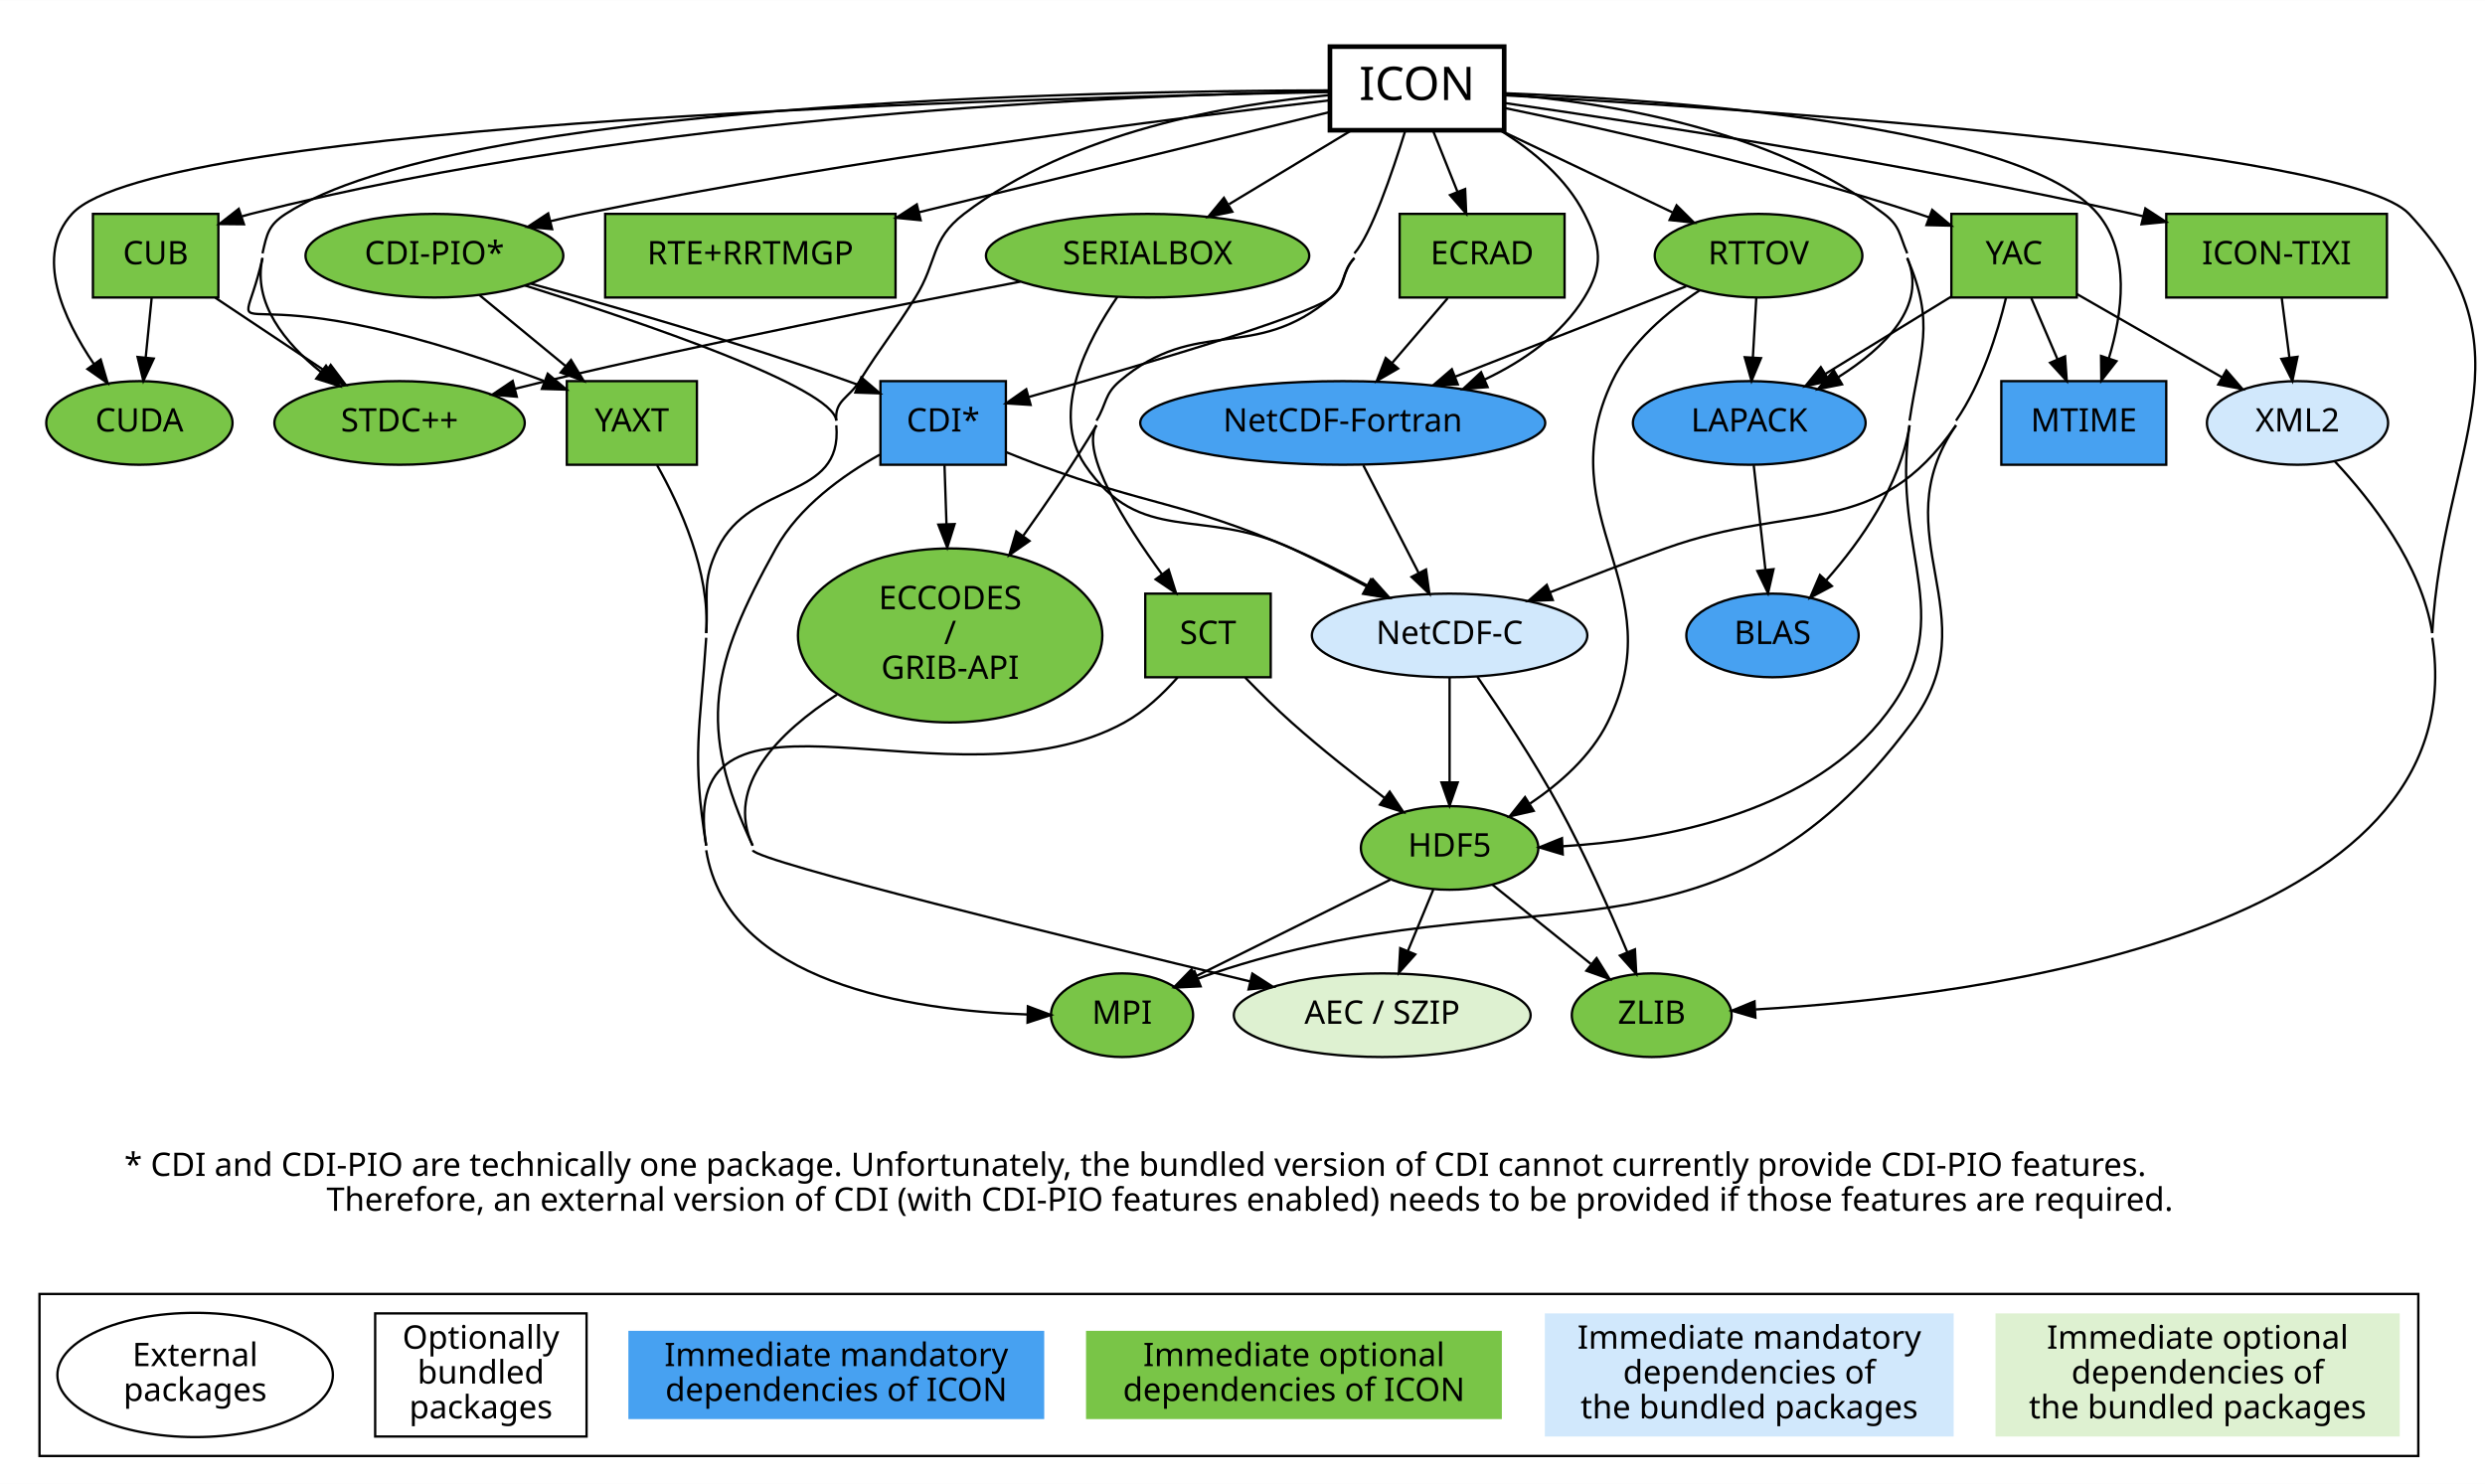
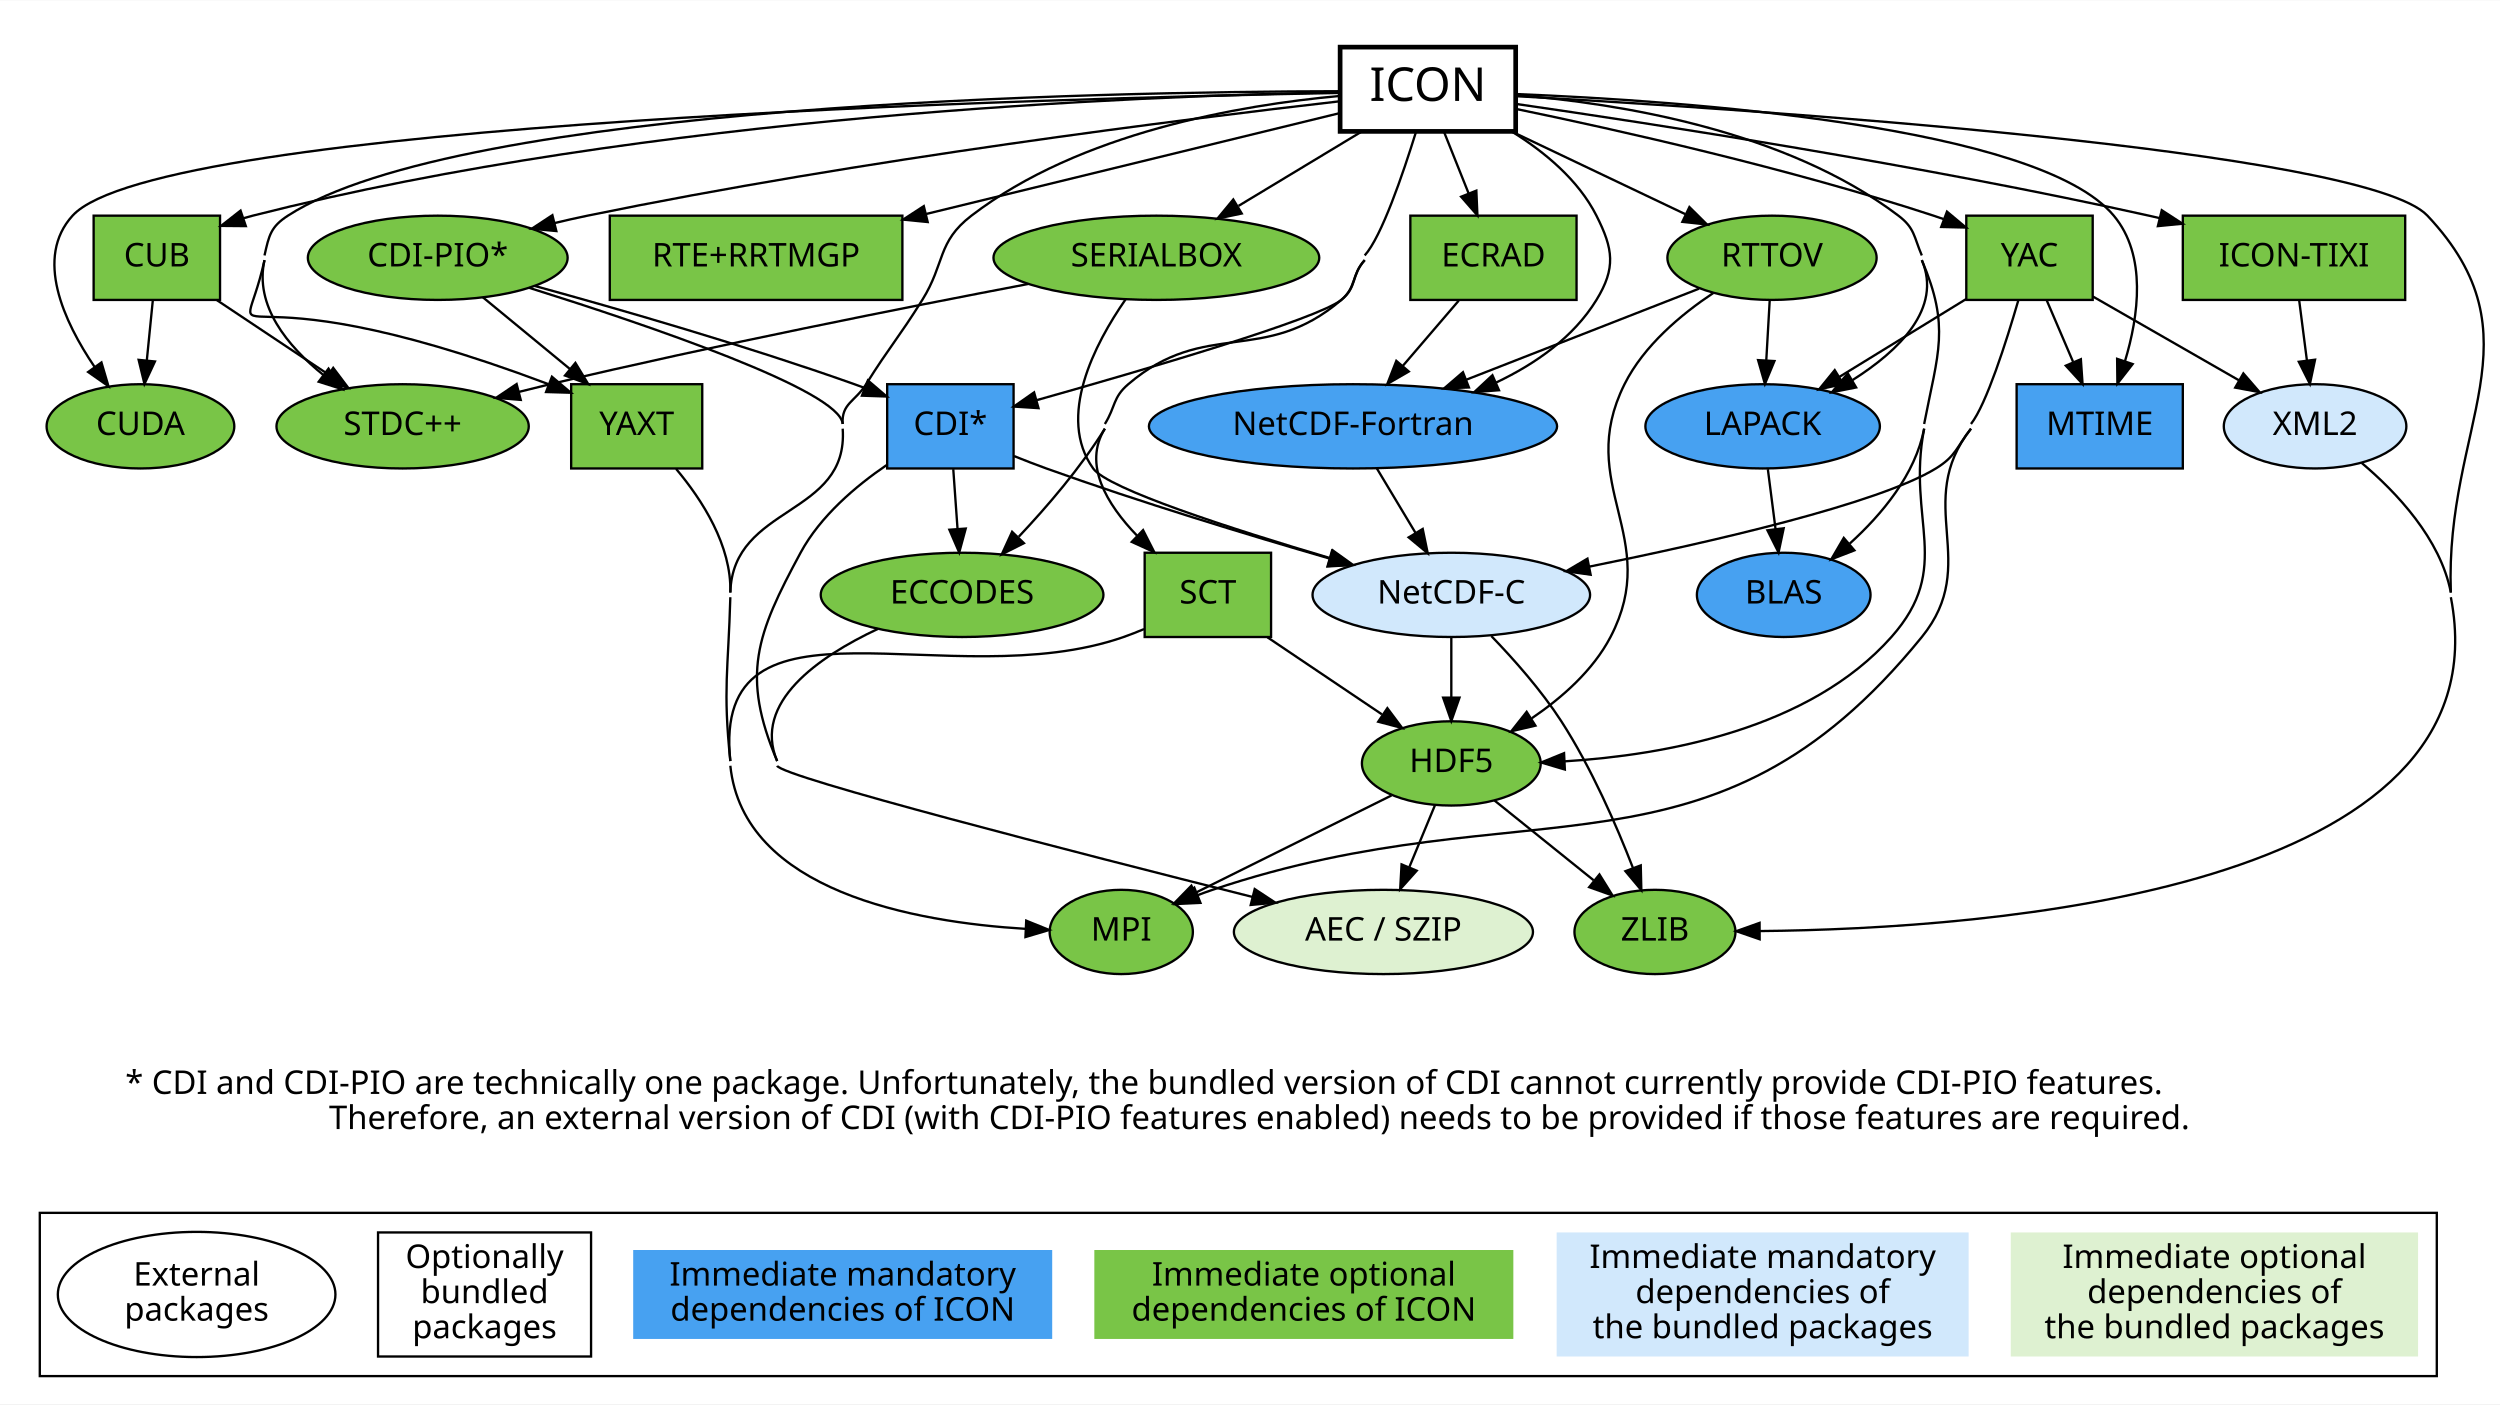
- <svg xmlns="http://www.w3.org/2000/svg" width="1070pt" height="639pt" viewBox="0.00 0.00 1069.71 638.69">
-   <g id="graph0" class="graph" transform="scale(1 1) rotate(0) translate(4 634.693)">
-     <polygon fill="white" stroke="none" points="-4,4 -4,-634.693 1065.71,-634.693 1065.71,4 -4,4" />
+ <svg xmlns="http://www.w3.org/2000/svg" width="1068pt" height="600pt" viewBox="0.00 0.00 1068.00 599.74">
+   <g id="graph0" class="graph" transform="scale(1 1) rotate(0) translate(4 595.74)">
+     <polygon fill="white" stroke="none" points="-4,4 -4,-595.74 1064,-595.74 1064,4 -4,4" />
    <g id="clust1" class="cluster" />
    <g id="clust20" class="cluster">
      <polygon fill="none" stroke="black" points="13,-8 13,-77.74 1037,-77.74 1037,-8 13,-8" />
    </g>
    <g id="node1" class="node">
-       <polygon fill="white" stroke="black" stroke-width="2" points="643.5,-614.693 568.5,-614.693 568.5,-578.693 643.5,-578.693 643.5,-614.693" />
-       <text text-anchor="middle" x="606" y="-591.693" font-family="italic" font-size="20.00">ICON</text>
+       <polygon fill="white" stroke="black" stroke-width="2" points="643.5,-575.74 568.5,-575.74 568.5,-539.74 643.5,-539.74 643.5,-575.74" />
+       <text text-anchor="middle" x="606" y="-552.74" font-family="italic" font-size="20.00">ICON</text>
    </g>
    <g id="node2" class="node">
-       <ellipse fill="#79c547" stroke="black" cx="168" cy="-452.693" rx="53.891" ry="18" />
-       <text text-anchor="middle" x="168" y="-448.993" font-family="italic" font-size="14.00">STDC++</text>
+       <ellipse fill="#79c547" stroke="black" cx="168" cy="-413.74" rx="53.891" ry="18" />
+       <text text-anchor="middle" x="168" y="-410.04" font-family="italic" font-size="14.00">STDC++</text>
    </g>
    <g id="edge1" class="edge">
-       <path fill="none" stroke="black" d="M568.164,-595.864C467.032,-595.661 193.108,-590.586 119,-542.693 111.638,-537.936 110.912,-534.248 109,-525.693" />
-       <path fill="none" stroke="black" d="M109,-523.693C104.659,-504.277 118.671,-487.112 134.125,-474.639" />
-       <polygon fill="black" stroke="black" points="136.341,-477.352 142.248,-468.557 132.145,-471.749 136.341,-477.352" />
+       <path fill="none" stroke="black" d="M568.164,-556.911C467.032,-556.707 193.108,-551.633 119,-503.74 111.638,-498.982 110.912,-495.295 109,-486.74" />
+       <path fill="none" stroke="black" d="M109,-484.74C104.659,-465.324 118.671,-448.159 134.125,-435.686" />
+       <polygon fill="black" stroke="black" points="136.341,-438.399 142.248,-429.604 132.145,-432.795 136.341,-438.399" />
    </g>
    <g id="node3" class="node">
-       <ellipse fill="#79c547" stroke="black" cx="56" cy="-452.693" rx="40.094" ry="18" />
-       <text text-anchor="middle" x="56" y="-448.993" font-family="italic" font-size="14.00">CUDA</text>
+       <ellipse fill="#79c547" stroke="black" cx="56" cy="-413.74" rx="40.094" ry="18" />
+       <text text-anchor="middle" x="56" y="-410.04" font-family="italic" font-size="14.00">CUDA</text>
    </g>
    <g id="edge2" class="edge">
-       <path fill="none" stroke="black" d="M568.163,-595.119C445.324,-592.866 63.489,-582.675 27,-542.693 10.682,-524.813 23.172,-497.609 36.47,-477.984" />
-       <polygon fill="black" stroke="black" points="39.341,-479.987 42.336,-469.825 33.657,-475.901 39.341,-479.987" />
+       <path fill="none" stroke="black" d="M568.163,-556.165C445.324,-553.912 63.489,-543.722 27,-503.74 10.682,-485.86 23.172,-458.655 36.47,-439.031" />
+       <polygon fill="black" stroke="black" points="39.341,-441.034 42.336,-430.871 33.657,-436.948 39.341,-441.034" />
    </g>
    <g id="node4" class="node">
-       <polygon fill="#79c547" stroke="black" points="90,-542.693 36,-542.693 36,-506.693 90,-506.693 90,-542.693" />
-       <text text-anchor="middle" x="63" y="-520.993" font-family="italic" font-size="14.00">CUB</text>
+       <polygon fill="#79c547" stroke="black" points="90,-503.74 36,-503.74 36,-467.74 90,-467.74 90,-503.74" />
+       <text text-anchor="middle" x="63" y="-482.04" font-family="italic" font-size="14.00">CUB</text>
    </g>
    <g id="edge3" class="edge">
-       <path fill="none" stroke="black" d="M568.196,-595.387C483.658,-593.908 273.439,-585.8 104,-542.693 102.74,-542.373 101.468,-542.021 100.19,-541.642" />
-       <polygon fill="black" stroke="black" points="101.014,-538.226 90.42,-538.325 98.763,-544.854 101.014,-538.226" />
+       <path fill="none" stroke="black" d="M568.196,-556.434C483.658,-554.955 273.439,-546.847 104,-503.74 102.74,-503.42 101.468,-503.067 100.19,-502.689" />
+       <polygon fill="black" stroke="black" points="101.014,-499.273 90.42,-499.372 98.763,-505.901 101.014,-499.273" />
    </g>
    <g id="node5" class="node">
-       <ellipse fill="#79c547" stroke="black" cx="479" cy="-197.74" rx="30.595" ry="18" />
-       <text text-anchor="middle" x="479" y="-194.04" font-family="italic" font-size="14.00">MPI</text>
+       <ellipse fill="#79c547" stroke="black" cx="475" cy="-197.74" rx="30.595" ry="18" />
+       <text text-anchor="middle" x="475" y="-194.04" font-family="italic" font-size="14.00">MPI</text>
    </g>
    <g id="edge4" class="edge">
-       <path fill="none" stroke="black" d="M568.161,-593.82C525.9,-589.962 457.357,-578.232 411,-542.693 396.299,-531.424 399.808,-522.407 390,-506.693 379.817,-490.381 376.212,-486.987 366,-470.693 361.345,-463.266 355.224,-462.425 356,-453.693" />
+       <path fill="none" stroke="black" d="M568.161,-554.867C525.9,-551.009 457.357,-539.278 411,-503.74 396.299,-492.47 399.808,-483.453 390,-467.74 379.817,-451.428 376.212,-448.034 366,-431.74 361.345,-424.313 355.393,-423.485 356,-414.74" />
    </g>
    <g id="node6" class="node">
-       <ellipse fill="#47a1f1" stroke="black" cx="574" cy="-452.693" rx="87.185" ry="18" />
-       <text text-anchor="middle" x="574" y="-448.993" font-family="italic" font-size="14.00">NetCDF-Fortran</text>
+       <ellipse fill="#47a1f1" stroke="black" cx="574" cy="-413.74" rx="87.185" ry="18" />
+       <text text-anchor="middle" x="574" y="-410.04" font-family="italic" font-size="14.00">NetCDF-Fortran</text>
    </g>
    <g id="edge5" class="edge">
-       <path fill="none" stroke="black" d="M642.027,-578.508C655.919,-569.858 670.296,-557.93 678,-542.693 685.219,-528.415 686.359,-520.336 678,-506.693 668.218,-490.729 651.951,-479.385 635.153,-471.405" />
-       <polygon fill="black" stroke="black" points="636.369,-468.116 625.805,-467.31 633.56,-474.528 636.369,-468.116" />
+       <path fill="none" stroke="black" d="M642.027,-539.555C655.919,-530.905 670.296,-518.977 678,-503.74 685.219,-489.461 686.359,-481.383 678,-467.74 668.218,-451.776 651.951,-440.431 635.153,-432.452" />
+       <polygon fill="black" stroke="black" points="636.369,-429.163 625.805,-428.356 633.56,-435.575 636.369,-429.163" />
    </g>
    <g id="node7" class="node">
-       <polygon fill="#79c547" stroke="black" points="381.5,-542.693 256.5,-542.693 256.5,-506.693 381.5,-506.693 381.5,-542.693" />
-       <text text-anchor="middle" x="319" y="-520.993" font-family="italic" font-size="14.00">RTE+RRTMGP</text>
+       <polygon fill="#79c547" stroke="black" points="381.5,-503.74 256.5,-503.74 256.5,-467.74 381.5,-467.74 381.5,-503.74" />
+       <text text-anchor="middle" x="319" y="-482.04" font-family="italic" font-size="14.00">RTE+RRTMGP</text>
    </g>
    <g id="edge6" class="edge">
-       <path fill="none" stroke="black" d="M568.48,-586.542C523.759,-575.635 448.01,-557.159 391.686,-543.422" />
-       <polygon fill="black" stroke="black" points="392.306,-539.97 381.762,-541.001 390.647,-546.771 392.306,-539.97" />
+       <path fill="none" stroke="black" d="M568.48,-547.589C523.759,-536.681 448.01,-518.206 391.686,-504.468" />
+       <polygon fill="black" stroke="black" points="392.306,-501.017 381.762,-502.048 390.647,-507.818 392.306,-501.017" />
    </g>
    <g id="node8" class="node">
-       <polygon fill="#79c547" stroke="black" points="669.5,-542.693 598.5,-542.693 598.5,-506.693 669.5,-506.693 669.5,-542.693" />
-       <text text-anchor="middle" x="634" y="-520.993" font-family="italic" font-size="14.00">ECRAD</text>
+       <polygon fill="#79c547" stroke="black" points="669.5,-503.74 598.5,-503.74 598.5,-467.74 669.5,-467.74 669.5,-503.74" />
+       <text text-anchor="middle" x="634" y="-482.04" font-family="italic" font-size="14.00">ECRAD</text>
    </g>
    <g id="edge7" class="edge">
-       <path fill="none" stroke="black" d="M612.921,-578.39C616.075,-570.507 619.878,-560.998 623.381,-552.24" />
-       <polygon fill="black" stroke="black" points="626.694,-553.382 627.158,-542.798 620.195,-550.783 626.694,-553.382" />
+       <path fill="none" stroke="black" d="M612.921,-539.437C616.075,-531.553 619.878,-522.044 623.381,-513.286" />
+       <polygon fill="black" stroke="black" points="626.694,-514.429 627.158,-503.844 620.195,-511.829 626.694,-514.429" />
    </g>
    <g id="node9" class="node">
-       <ellipse fill="#79c547" stroke="black" cx="753" cy="-524.693" rx="44.693" ry="18" />
-       <text text-anchor="middle" x="753" y="-520.993" font-family="italic" font-size="14.00">RTTOV</text>
+       <ellipse fill="#79c547" stroke="black" cx="753" cy="-485.74" rx="44.693" ry="18" />
+       <text text-anchor="middle" x="753" y="-482.04" font-family="italic" font-size="14.00">RTTOV</text>
    </g>
    <g id="edge8" class="edge">
-       <path fill="none" stroke="black" d="M641.96,-578.57C664.421,-567.874 693.275,-554.134 715.94,-543.341" />
-       <polygon fill="black" stroke="black" points="717.715,-546.373 725.238,-538.913 714.705,-540.053 717.715,-546.373" />
+       <path fill="none" stroke="black" d="M641.96,-539.616C664.421,-528.921 693.275,-515.18 715.94,-504.388" />
+       <polygon fill="black" stroke="black" points="717.715,-507.419 725.238,-499.96 714.705,-501.099 717.715,-507.419" />
    </g>
    <g id="node10" class="node">
-       <polygon fill="#79c547" stroke="black" points="543,-379.217 489,-379.217 489,-343.217 543,-343.217 543,-379.217" />
-       <text text-anchor="middle" x="516" y="-357.517" font-family="italic" font-size="14.00">SCT</text>
+       <polygon fill="#79c547" stroke="black" points="539,-359.74 485,-359.74 485,-323.74 539,-323.74 539,-359.74" />
+       <text text-anchor="middle" x="512" y="-338.04" font-family="italic" font-size="14.00">SCT</text>
    </g>
    <g id="edge9" class="edge">
-       <path fill="none" stroke="black" d="M468,-451.693C460.985,-439.952 480.11,-409.569 496.264,-387.458" />
-       <polygon fill="black" stroke="black" points="499.069,-389.551 502.248,-379.445 493.46,-385.362 499.069,-389.551" />
+       <path fill="none" stroke="black" d="M468,-412.74C458.533,-397.519 468.771,-380.492 481.743,-367.042" />
+       <polygon fill="black" stroke="black" points="484.323,-369.417 489.123,-359.972 479.481,-364.362 484.323,-369.417" />
    </g>
    <g id="node11" class="node">
-       <polygon fill="#79c547" stroke="black" points="296,-470.693 240,-470.693 240,-434.693 296,-434.693 296,-470.693" />
-       <text text-anchor="middle" x="268" y="-448.993" font-family="italic" font-size="14.00">YAXT</text>
+       <polygon fill="#79c547" stroke="black" points="296,-431.74 240,-431.74 240,-395.74 296,-395.74 296,-431.74" />
+       <text text-anchor="middle" x="268" y="-410.04" font-family="italic" font-size="14.00">YAXT</text>
    </g>
    <g id="edge10" class="edge">
-       <path fill="none" stroke="black" d="M109,-523.693C98.127,-475.059 85.308,-525.309 230.101,-470.785" />
-       <polygon fill="black" stroke="black" points="231.784,-473.889 239.868,-467.04 229.277,-467.353 231.784,-473.889" />
+       <path fill="none" stroke="black" d="M109,-484.74C98.127,-436.105 85.308,-486.355 230.101,-431.832" />
+       <polygon fill="black" stroke="black" points="231.784,-434.935 239.868,-428.087 229.277,-428.399 231.784,-434.935" />
    </g>
    <g id="node12" class="node">
-       <polygon fill="#47a1f1" stroke="black" points="429,-470.693 375,-470.693 375,-434.693 429,-434.693 429,-470.693" />
-       <text text-anchor="middle" x="402" y="-448.993" font-family="italic" font-size="14.00">CDI*</text>
+       <polygon fill="#47a1f1" stroke="black" points="429,-431.74 375,-431.74 375,-395.74 429,-395.74 429,-431.74" />
+       <text text-anchor="middle" x="402" y="-410.04" font-family="italic" font-size="14.00">CDI*</text>
    </g>
    <g id="edge11" class="edge">
-       <path fill="none" stroke="black" d="M600.916,-578.474C595.328,-560.451 586.19,-533.68 579,-525.693" />
-       <path fill="none" stroke="black" d="M579,-523.693C573.135,-517.179 575.853,-512.159 569,-506.693 558.636,-498.429 484.956,-476.845 438.991,-463.913" />
-       <polygon fill="black" stroke="black" points="439.651,-460.464 429.077,-461.137 437.763,-467.204 439.651,-460.464" />
+       <path fill="none" stroke="black" d="M600.916,-539.521C595.328,-521.497 586.19,-494.727 579,-486.74" />
+       <path fill="none" stroke="black" d="M579,-484.74C573.135,-478.225 575.853,-473.205 569,-467.74 558.636,-459.475 484.956,-437.892 438.991,-424.96" />
+       <polygon fill="black" stroke="black" points="439.651,-421.51 429.077,-422.184 437.763,-428.251 439.651,-421.51" />
    </g>
    <g id="node13" class="node">
-       <ellipse fill="#79c547" stroke="black" cx="183" cy="-524.693" rx="55.491" ry="18" />
-       <text text-anchor="middle" x="183" y="-520.993" font-family="italic" font-size="14.00">CDI-PIO*</text>
+       <ellipse fill="#79c547" stroke="black" cx="183" cy="-485.74" rx="55.491" ry="18" />
+       <text text-anchor="middle" x="183" y="-482.04" font-family="italic" font-size="14.00">CDI-PIO*</text>
    </g>
    <g id="edge12" class="edge">
-       <path fill="none" stroke="black" d="M568.285,-591.549C502.611,-584.015 363.163,-566.616 247,-542.693 242.387,-541.743 237.611,-540.662 232.843,-539.516" />
-       <polygon fill="black" stroke="black" points="233.671,-536.115 223.121,-537.093 231.978,-542.907 233.671,-536.115" />
+       <path fill="none" stroke="black" d="M568.285,-552.595C502.611,-545.062 363.163,-527.663 247,-503.74 242.387,-502.79 237.611,-501.709 232.843,-500.562" />
+       <polygon fill="black" stroke="black" points="233.671,-497.162 223.121,-498.14 231.978,-503.954 233.671,-497.162" />
    </g>
    <g id="node14" class="node">
-       <ellipse fill="#79c547" stroke="black" cx="490" cy="-524.693" rx="69.588" ry="18" />
-       <text text-anchor="middle" x="490" y="-520.993" font-family="italic" font-size="14.00">SERIALBOX</text>
+       <ellipse fill="#79c547" stroke="black" cx="490" cy="-485.74" rx="69.588" ry="18" />
+       <text text-anchor="middle" x="490" y="-482.04" font-family="italic" font-size="14.00">SERIALBOX</text>
    </g>
    <g id="edge13" class="edge">
-       <path fill="none" stroke="black" d="M577.623,-578.57C561.777,-569.007 541.898,-557.011 525.082,-546.864" />
-       <polygon fill="black" stroke="black" points="526.471,-543.614 516.1,-541.444 522.854,-549.607 526.471,-543.614" />
+       <path fill="none" stroke="black" d="M577.623,-539.616C561.777,-530.054 541.898,-518.058 525.082,-507.911" />
+       <polygon fill="black" stroke="black" points="526.471,-504.66 516.1,-502.49 522.854,-510.654 526.471,-504.66" />
    </g>
    <g id="node15" class="node">
-       <polygon fill="#47a1f1" stroke="black" points="928.5,-470.693 857.5,-470.693 857.5,-434.693 928.5,-434.693 928.5,-470.693" />
-       <text text-anchor="middle" x="893" y="-448.993" font-family="italic" font-size="14.00">MTIME</text>
+       <polygon fill="#47a1f1" stroke="black" points="928.5,-431.74 857.5,-431.74 857.5,-395.74 928.5,-395.74 928.5,-431.74" />
+       <text text-anchor="middle" x="893" y="-410.04" font-family="italic" font-size="14.00">MTIME</text>
    </g>
    <g id="edge14" class="edge">
-       <path fill="none" stroke="black" d="M643.577,-594.645C715.165,-591.77 866.854,-581.176 899,-542.693 913.204,-525.69 909.658,-499.896 903.766,-480.447" />
-       <polygon fill="black" stroke="black" points="907.069,-479.288 900.552,-470.935 900.437,-481.529 907.069,-479.288" />
+       <path fill="none" stroke="black" d="M643.577,-555.691C715.165,-552.817 866.854,-542.223 899,-503.74 913.204,-486.737 909.658,-460.943 903.766,-441.494" />
+       <polygon fill="black" stroke="black" points="907.069,-440.335 900.552,-431.982 900.437,-442.576 907.069,-440.335" />
    </g>
    <g id="node16" class="node">
-       <ellipse fill="#47a1f1" stroke="black" cx="759" cy="-361.217" rx="37.093" ry="18" />
-       <text text-anchor="middle" x="759" y="-357.517" font-family="italic" font-size="14.00">BLAS</text>
+       <ellipse fill="#47a1f1" stroke="black" cx="758" cy="-341.74" rx="37.093" ry="18" />
+       <text text-anchor="middle" x="758" y="-338.04" font-family="italic" font-size="14.00">BLAS</text>
    </g>
    <g id="edge15" class="edge">
-       <path fill="none" stroke="black" d="M817,-523.693C829.209,-495.075 822.62,-484.463 818,-453.693" />
-       <path fill="none" stroke="black" d="M818,-451.693C814.154,-426.076 797.042,-401.859 782.23,-385.096" />
-       <polygon fill="black" stroke="black" points="784.566,-382.466 775.212,-377.492 779.422,-387.214 784.566,-382.466" />
+       <path fill="none" stroke="black" d="M817,-484.74C829.209,-456.121 823.89,-445.292 818,-414.74" />
+       <path fill="none" stroke="black" d="M818,-412.74C814.226,-393.164 799.921,-376.067 786.226,-363.67" />
+       <polygon fill="black" stroke="black" points="788.199,-360.753 778.317,-356.931 783.659,-366.081 788.199,-360.753" />
    </g>
    <g id="node17" class="node">
-       <ellipse fill="#47a1f1" stroke="black" cx="749" cy="-452.693" rx="50.091" ry="18" />
-       <text text-anchor="middle" x="749" y="-448.993" font-family="italic" font-size="14.00">LAPACK</text>
+       <ellipse fill="#47a1f1" stroke="black" cx="749" cy="-413.74" rx="50.091" ry="18" />
+       <text text-anchor="middle" x="749" y="-410.04" font-family="italic" font-size="14.00">LAPACK</text>
    </g>
    <g id="edge16" class="edge">
-       <path fill="none" stroke="black" d="M643.794,-594.191C687.215,-590.692 758.677,-579.31 807,-542.693 813.987,-537.399 813.56,-533.756 817,-525.693" />
-       <path fill="none" stroke="black" d="M817,-523.693C825.803,-503.059 807.309,-485.044 787.4,-472.458" />
-       <polygon fill="black" stroke="black" points="788.944,-469.305 778.553,-467.237 785.386,-475.334 788.944,-469.305" />
+       <path fill="none" stroke="black" d="M643.794,-555.238C687.215,-551.739 758.677,-540.357 807,-503.74 813.987,-498.446 813.56,-494.803 817,-486.74" />
+       <path fill="none" stroke="black" d="M817,-484.74C825.803,-464.106 807.309,-446.091 787.4,-433.505" />
+       <polygon fill="black" stroke="black" points="788.944,-430.352 778.553,-428.284 785.386,-436.38 788.944,-430.352" />
    </g>
    <g id="node18" class="node">
-       <polygon fill="#79c547" stroke="black" points="890,-542.693 836,-542.693 836,-506.693 890,-506.693 890,-542.693" />
-       <text text-anchor="middle" x="863" y="-520.993" font-family="italic" font-size="14.00">YAC</text>
+       <polygon fill="#79c547" stroke="black" points="890,-503.74 836,-503.74 836,-467.74 890,-467.74 890,-503.74" />
+       <text text-anchor="middle" x="863" y="-482.04" font-family="italic" font-size="14.00">YAC</text>
    </g>
    <g id="edge17" class="edge">
-       <path fill="none" stroke="black" d="M643.561,-588.295C687.038,-579.315 760.543,-562.844 822,-542.693 823.419,-542.228 824.857,-541.736 826.305,-541.224" />
-       <polygon fill="black" stroke="black" points="827.747,-544.421 835.871,-537.621 825.279,-537.87 827.747,-544.421" />
+       <path fill="none" stroke="black" d="M643.561,-549.342C687.038,-540.362 760.543,-523.891 822,-503.74 823.419,-503.275 824.857,-502.783 826.305,-502.27" />
+       <polygon fill="black" stroke="black" points="827.747,-505.468 835.871,-498.667 825.279,-498.917 827.747,-505.468" />
    </g>
    <g id="node19" class="node">
-       <polygon fill="#79c547" stroke="black" points="1023.5,-542.693 928.5,-542.693 928.5,-506.693 1023.5,-506.693 1023.5,-542.693" />
-       <text text-anchor="middle" x="976" y="-520.993" font-family="italic" font-size="14.00">ICON-TIXI</text>
+       <polygon fill="#79c547" stroke="black" points="1023.5,-503.74 928.5,-503.74 928.5,-467.74 1023.5,-467.74 1023.5,-503.74" />
+       <text text-anchor="middle" x="976" y="-482.04" font-family="italic" font-size="14.00">ICON-TIXI</text>
    </g>
    <g id="edge18" class="edge">
-       <path fill="none" stroke="black" d="M643.686,-590.416C701.969,-581.982 817.344,-564.207 914,-542.693 915.464,-542.368 916.945,-542.029 918.437,-541.68" />
-       <polygon fill="black" stroke="black" points="919.505,-545.022 928.389,-539.25 917.844,-538.222 919.505,-545.022" />
+       <path fill="none" stroke="black" d="M643.686,-551.462C701.969,-543.029 817.344,-525.254 914,-503.74 915.464,-503.414 916.945,-503.076 918.437,-502.727" />
+       <polygon fill="black" stroke="black" points="919.505,-506.069 928.389,-500.297 917.844,-499.269 919.505,-506.069" />
    </g>
    <g id="node20" class="node">
-       <ellipse fill="#79c547" stroke="black" cx="405" cy="-361.217" rx="65.523" ry="37.453" />
-       <text text-anchor="middle" x="405" y="-372.517" font-family="italic" font-size="14.00">ECCODES</text>
-       <text text-anchor="middle" x="405" y="-357.517" font-family="italic" font-size="14.00">/</text>
-       <text text-anchor="middle" x="405" y="-342.517" font-family="italic" font-size="14.00">GRIB-API</text>
+       <ellipse fill="#79c547" stroke="black" cx="407" cy="-341.74" rx="60.389" ry="18" />
+       <text text-anchor="middle" x="407" y="-338.04" font-family="italic" font-size="14.00">ECCODES</text>
    </g>
    <g id="edge19" class="edge">
-       <path fill="none" stroke="black" d="M579,-523.693C573.135,-517.179 575.66,-512.393 569,-506.693 535.956,-478.412 511.044,-498.975 478,-470.693 471.34,-464.994 472.496,-461.218 468,-453.693" />
-       <path fill="none" stroke="black" d="M468,-451.693C458.469,-435.743 447.025,-418.92 436.521,-404.219" />
-       <polygon fill="black" stroke="black" points="439.157,-401.891 430.467,-395.832 433.482,-405.988 439.157,-401.891" />
+       <path fill="none" stroke="black" d="M579,-484.74C573.135,-478.225 575.66,-473.44 569,-467.74 535.956,-439.459 511.044,-460.022 478,-431.74 471.34,-426.04 472.63,-422.184 468,-414.74" />
+       <path fill="none" stroke="black" d="M468,-412.74C457.636,-396.077 443.335,-379.433 431.185,-366.557" />
+       <polygon fill="black" stroke="black" points="433.414,-363.827 423.952,-359.061 428.377,-368.688 433.414,-363.827" />
    </g>
    <g id="node21" class="node">
-       <ellipse fill="#79c547" stroke="black" cx="620" cy="-269.74" rx="38.194" ry="18" />
-       <text text-anchor="middle" x="620" y="-266.04" font-family="italic" font-size="14.00">HDF5</text>
+       <ellipse fill="#79c547" stroke="black" cx="616" cy="-269.74" rx="38.194" ry="18" />
+       <text text-anchor="middle" x="616" y="-266.04" font-family="italic" font-size="14.00">HDF5</text>
    </g>
    <g id="edge20" class="edge">
-       <path fill="none" stroke="black" d="M818,-451.693C809.513,-395.166 841.672,-367.587 805,-323.74 771.931,-284.201 711.53,-273.07 668.751,-270.466" />
-       <polygon fill="black" stroke="black" points="668.708,-266.96 658.554,-269.985 668.378,-273.952 668.708,-266.96" />
+       <path fill="none" stroke="black" d="M818,-412.74C810.42,-373.422 830.584,-353.684 804,-323.74 769.089,-284.416 707.491,-273.285 664.347,-270.621" />
+       <polygon fill="black" stroke="black" points="664.508,-267.125 654.349,-270.133 664.167,-274.117 664.508,-267.125" />
    </g>
    <g id="node22" class="node">
-       <ellipse fill="#79c547" stroke="black" cx="707" cy="-197.74" rx="34.394" ry="18" />
-       <text text-anchor="middle" x="707" y="-194.04" font-family="italic" font-size="14.00">ZLIB</text>
+       <ellipse fill="#79c547" stroke="black" cx="703" cy="-197.74" rx="34.394" ry="18" />
+       <text text-anchor="middle" x="703" y="-194.04" font-family="italic" font-size="14.00">ZLIB</text>
    </g>
    <g id="edge21" class="edge">
-       <path fill="none" stroke="black" d="M643.682,-593.737C743.08,-588.202 1006.58,-570.978 1033,-542.693 1087.84,-483.986 1047.59,-442.42 1043,-362.217" />
+       <path fill="none" stroke="black" d="M643.672,-554.774C743.044,-549.215 1006.49,-531.936 1033,-503.74 1082.11,-451.512 1040.36,-414.385 1043,-342.74" />
    </g>
    <g id="edge22" class="edge">
-       <path fill="none" stroke="black" d="M88.686,-506.57C102.998,-497.028 120.944,-485.064 136.145,-474.93" />
-       <polygon fill="black" stroke="black" points="138.35,-477.667 144.729,-469.208 134.467,-471.843 138.35,-477.667" />
+       <path fill="none" stroke="black" d="M88.686,-467.616C102.998,-458.075 120.944,-446.11 136.145,-435.977" />
+       <polygon fill="black" stroke="black" points="138.35,-438.714 144.729,-430.254 134.467,-432.889 138.35,-438.714" />
    </g>
    <g id="edge23" class="edge">
-       <path fill="none" stroke="black" d="M61.27,-506.39C60.498,-498.676 59.571,-489.406 58.711,-480.806" />
-       <polygon fill="black" stroke="black" points="62.188,-480.4 57.71,-470.798 55.223,-481.096 62.188,-480.4" />
+       <path fill="none" stroke="black" d="M61.27,-467.437C60.498,-459.723 59.571,-450.453 58.711,-441.853" />
+       <polygon fill="black" stroke="black" points="62.188,-441.447 57.71,-431.844 55.223,-442.143 62.188,-441.447" />
    </g>
    <g id="node23" class="node">
-       <ellipse fill="#d1e8fc" stroke="black" cx="620" cy="-361.217" rx="59.29" ry="18" />
-       <text text-anchor="middle" x="620" y="-357.517" font-family="italic" font-size="14.00">NetCDF-C</text>
+       <ellipse fill="#d1e8fc" stroke="black" cx="616" cy="-341.74" rx="59.29" ry="18" />
+       <text text-anchor="middle" x="616" y="-338.04" font-family="italic" font-size="14.00">NetCDF-C</text>
    </g>
    <g id="edge24" class="edge">
-       <path fill="none" stroke="black" d="M582.869,-434.441C589.594,-421.361 598.95,-403.162 606.588,-388.305" />
-       <polygon fill="black" stroke="black" points="609.854,-389.606 611.314,-379.112 603.629,-386.406 609.854,-389.606" />
+       <path fill="none" stroke="black" d="M584.167,-395.795C589.12,-387.541 595.179,-377.441 600.677,-368.278" />
+       <polygon fill="black" stroke="black" points="603.783,-369.905 605.927,-359.529 597.78,-366.303 603.783,-369.905" />
    </g>
    <g id="edge25" class="edge">
-       <path fill="none" stroke="black" d="M619.169,-506.39C611.975,-497.998 603.203,-487.764 595.31,-478.555" />
-       <polygon fill="black" stroke="black" points="597.826,-476.113 588.661,-470.798 592.511,-480.668 597.826,-476.113" />
+       <path fill="none" stroke="black" d="M619.169,-467.437C611.975,-459.045 603.203,-448.811 595.31,-439.601" />
+       <polygon fill="black" stroke="black" points="597.826,-437.159 588.661,-431.844 592.511,-441.715 597.826,-437.159" />
    </g>
    <g id="edge26" class="edge">
-       <path fill="none" stroke="black" d="M721.821,-511.5C694.407,-500.78 654.062,-485.003 622.445,-472.638" />
-       <polygon fill="black" stroke="black" points="623.525,-469.303 612.937,-468.92 620.975,-475.822 623.525,-469.303" />
+       <path fill="none" stroke="black" d="M721.821,-472.547C694.407,-461.826 654.062,-446.049 622.445,-433.685" />
+       <polygon fill="black" stroke="black" points="623.525,-430.349 612.937,-429.967 620.975,-436.869 623.525,-430.349" />
    </g>
    <g id="edge27" class="edge">
-       <path fill="none" stroke="black" d="M752.011,-506.39C751.57,-498.676 751.041,-489.406 750.549,-480.806" />
-       <polygon fill="black" stroke="black" points="754.042,-480.582 749.977,-470.798 747.054,-480.981 754.042,-480.582" />
+       <path fill="none" stroke="black" d="M752.011,-467.437C751.57,-459.723 751.041,-450.453 750.549,-441.853" />
+       <polygon fill="black" stroke="black" points="754.042,-441.628 749.977,-431.844 747.054,-442.028 754.042,-441.628" />
    </g>
    <g id="edge28" class="edge">
-       <path fill="none" stroke="black" d="M727.698,-509.806C713.831,-500.683 697.895,-487.356 690,-470.693 662.031,-411.666 717.067,-382.235 688,-323.74 680.802,-309.255 667.565,-297.555 654.669,-288.87" />
-       <polygon fill="black" stroke="black" points="656.203,-285.7 645.874,-283.342 652.477,-291.627 656.203,-285.7" />
+       <path fill="none" stroke="black" d="M727.955,-470.728C714.175,-461.562 698.242,-448.233 690,-431.74 668.509,-388.737 706.29,-366.334 684,-323.74 676.501,-309.409 663.216,-297.733 650.366,-289.024" />
+       <polygon fill="black" stroke="black" points="651.935,-285.875 641.617,-283.473 648.185,-291.786 651.935,-285.875" />
    </g>
    <g id="edge29" class="edge">
-       <path fill="none" stroke="black" d="M502.928,-343.14C496.711,-336.13 488.729,-328.547 480,-323.74 406.949,-283.51 286.7,-353.069 300,-270.74" />
+       <path fill="none" stroke="black" d="M484.732,-327.138C481.819,-325.904 478.871,-324.743 476,-323.74 402.087,-297.915 299.887,-348.613 308,-270.74" />
    </g>
    <g id="edge30" class="edge">
-       <path fill="none" stroke="black" d="M532.047,-343.046C538.127,-336.788 545.219,-329.772 552,-323.74 564.63,-312.505 579.351,-300.868 591.859,-291.37" />
-       <polygon fill="black" stroke="black" points="594.221,-293.973 600.113,-285.167 590.016,-288.377 594.221,-293.973" />
+       <path fill="none" stroke="black" d="M537.441,-323.616C552.22,-313.669 570.912,-301.088 586.355,-290.694" />
+       <polygon fill="black" stroke="black" points="588.676,-293.35 595.018,-284.863 584.767,-287.543 588.676,-293.35" />
    </g>
    <g id="edge31" class="edge">
-       <path fill="none" stroke="black" d="M278.851,-434.495C288.79,-416.924 301.72,-388.557 300,-362.217" />
-       <path fill="none" stroke="black" d="M300,-360.217C297.408,-320.534 293.658,-309.999 300,-270.74" />
-       <path fill="none" stroke="black" d="M300,-268.74C309.241,-211.538 388.305,-199.73 438.216,-198.053" />
-       <polygon fill="black" stroke="black" points="438.466,-201.548 448.389,-197.836 438.316,-194.55 438.466,-201.548" />
+       <path fill="none" stroke="black" d="M284.825,-395.559C296.009,-382.245 308.555,-362.748 308,-342.74" />
+       <path fill="none" stroke="black" d="M308,-340.74C307.137,-309.641 304.776,-301.684 308,-270.74" />
+       <path fill="none" stroke="black" d="M308,-268.74C313.584,-215.14 386.57,-201.936 434.188,-199.062" />
+       <polygon fill="black" stroke="black" points="434.401,-202.556 444.223,-198.584 434.068,-195.564 434.401,-202.556" />
    </g>
    <g id="edge32" class="edge">
-       <path fill="none" stroke="black" d="M402.578,-434.441C402.823,-427.136 403.122,-418.234 403.424,-409.209" />
-       <polygon fill="black" stroke="black" points="406.928,-409.158 403.765,-399.046 399.932,-408.923 406.928,-409.158" />
+       <path fill="none" stroke="black" d="M403.236,-395.437C403.787,-387.723 404.449,-378.453 405.063,-369.853" />
+       <polygon fill="black" stroke="black" points="408.557,-370.068 405.778,-359.844 401.575,-369.57 408.557,-370.068" />
    </g>
    <g id="edge33" class="edge">
-       <path fill="none" stroke="black" d="M429.236,-440.071C433.808,-438.214 438.522,-436.359 443,-434.693 490.819,-416.911 505.123,-418.827 552,-398.693 563.044,-393.95 574.699,-388.051 585.18,-382.389" />
-       <polygon fill="black" stroke="black" points="586.972,-385.399 594.044,-377.51 583.596,-379.266 586.972,-385.399" />
+       <path fill="none" stroke="black" d="M429.205,-401.033C433.781,-399.187 438.504,-397.357 443,-395.74 483.087,-381.326 529.251,-367.311 563.803,-357.316" />
+       <polygon fill="black" stroke="black" points="565.035,-360.604 573.679,-354.477 563.102,-353.876 565.035,-360.604" />
    </g>
    <g id="node24" class="node">
-       <ellipse fill="#def1d1" stroke="black" cx="591" cy="-197.74" rx="63.889" ry="18" />
-       <text text-anchor="middle" x="591" y="-194.04" font-family="italic" font-size="14.00">AEC / SZIP</text>
+       <ellipse fill="#def1d1" stroke="black" cx="587" cy="-197.74" rx="63.889" ry="18" />
+       <text text-anchor="middle" x="587" y="-194.04" font-family="italic" font-size="14.00">AEC / SZIP</text>
    </g>
    <g id="edge34" class="edge">
-       <path fill="none" stroke="black" d="M374.691,-439.041C358.782,-430.135 339.95,-416.603 330,-398.693 302.297,-348.831 295.802,-322.395 320,-270.74" />
-       <path fill="none" stroke="black" d="M320,-268.74C322.342,-263.799 455.441,-231.182 534.212,-212.264" />
-       <polygon fill="black" stroke="black" points="535.098,-215.65 544.006,-209.915 533.465,-208.843 535.098,-215.65" />
+       <path fill="none" stroke="black" d="M374.958,-397.328C361.541,-388.195 346.437,-375.35 338,-359.74 319.074,-324.723 312.538,-307.419 328,-270.74" />
+       <path fill="none" stroke="black" d="M328,-268.74C329.996,-263.935 455.444,-231.721 530.996,-212.71" />
+       <polygon fill="black" stroke="black" points="532.009,-216.065 540.855,-210.233 530.303,-209.276 532.009,-216.065" />
    </g>
    <g id="edge35" class="edge">
-       <path fill="none" stroke="black" d="M221.894,-511.889C272.515,-495.97 354.731,-467.974 356,-453.693" />
-       <path fill="none" stroke="black" d="M356,-451.693C358.894,-419.132 319.254,-428.112 305,-398.693 297.865,-383.968 301.066,-378.545 300,-362.217" />
+       <path fill="none" stroke="black" d="M221.973,-472.942C272.686,-457.031 355.007,-429.043 356,-414.74" />
+       <path fill="none" stroke="black" d="M356,-412.74C358.613,-375.108 309.047,-380.448 308,-342.74" />
    </g>
    <g id="edge36" class="edge">
-       <path fill="none" stroke="black" d="M202.288,-507.809C213.297,-498.743 227.304,-487.208 239.555,-477.118" />
-       <polygon fill="black" stroke="black" points="241.809,-479.797 247.303,-470.738 237.359,-474.393 241.809,-479.797" />
+       <path fill="none" stroke="black" d="M202.288,-468.856C213.297,-459.789 227.304,-448.254 239.555,-438.165" />
+       <polygon fill="black" stroke="black" points="241.809,-440.843 247.303,-431.784 237.359,-435.44 241.809,-440.843" />
    </g>
    <g id="edge37" class="edge">
-       <path fill="none" stroke="black" d="M224.395,-512.68C260.723,-502.704 314.815,-487.094 361,-470.693 362.407,-470.194 363.836,-469.672 365.275,-469.135" />
-       <polygon fill="black" stroke="black" points="366.754,-472.316 374.806,-465.431 364.217,-465.792 366.754,-472.316" />
+       <path fill="none" stroke="black" d="M224.395,-473.726C260.723,-463.75 314.815,-448.141 361,-431.74 362.407,-431.241 363.836,-430.719 365.275,-430.182" />
+       <polygon fill="black" stroke="black" points="366.754,-433.363 374.806,-426.477 364.217,-426.838 366.754,-433.363" />
    </g>
    <g id="edge38" class="edge">
-       <path fill="none" stroke="black" d="M435.215,-513.501C382.644,-503.48 301.116,-487.311 231,-470.693 226.666,-469.666 222.178,-468.554 217.685,-467.406" />
-       <polygon fill="black" stroke="black" points="218.458,-463.991 207.899,-464.858 216.694,-470.765 218.458,-463.991" />
+       <path fill="none" stroke="black" d="M435.215,-474.547C382.644,-464.527 301.116,-448.358 231,-431.74 226.666,-430.713 222.178,-429.601 217.685,-428.453" />
+       <polygon fill="black" stroke="black" points="218.458,-425.038 207.899,-425.905 216.694,-431.812 218.458,-425.038" />
    </g>
    <g id="edge39" class="edge">
-       <path fill="none" stroke="black" d="M477.013,-507.009C464.009,-488.113 447.926,-457.052 463,-434.693 486.853,-399.314 513.366,-416.805 552,-398.693 562.587,-393.73 573.86,-387.911 584.119,-382.397" />
-       <polygon fill="black" stroke="black" points="586.097,-385.306 593.208,-377.452 582.751,-379.157 586.097,-385.306" />
+       <path fill="none" stroke="black" d="M476.809,-467.914C463.616,-448.888 447.362,-417.707 463,-395.74 469.207,-387.021 522.174,-369.92 564.071,-357.494" />
+       <polygon fill="black" stroke="black" points="565.298,-360.782 573.904,-354.603 563.323,-354.066 565.298,-360.782" />
    </g>
    <g id="edge40" class="edge">
-       <path fill="none" stroke="black" d="M750.928,-434.441C752.353,-421.692 754.321,-404.079 755.958,-389.439" />
-       <polygon fill="black" stroke="black" points="759.445,-389.743 757.078,-379.416 752.489,-388.965 759.445,-389.743" />
+       <path fill="none" stroke="black" d="M751.225,-395.437C752.217,-387.723 753.408,-378.453 754.514,-369.853" />
+       <polygon fill="black" stroke="black" points="757.997,-370.209 755.801,-359.844 751.054,-369.316 757.997,-370.209" />
    </g>
    <g id="edge41" class="edge">
-       <path fill="none" stroke="black" d="M838,-451.693C805.377,-404.354 853.238,-369.925 819,-323.74 734.359,-209.563 652.73,-260.997 518,-215.74 515.895,-215.033 513.747,-214.258 511.594,-213.44" />
-       <polygon fill="black" stroke="black" points="512.834,-210.166 502.251,-209.661 510.21,-216.655 512.834,-210.166" />
+       <path fill="none" stroke="black" d="M838,-412.74C812.929,-380.753 842.637,-355.276 817,-323.74 726.817,-212.807 649.524,-261.264 514,-215.74 511.895,-215.033 509.747,-214.258 507.594,-213.44" />
+       <polygon fill="black" stroke="black" points="508.834,-210.166 498.251,-209.661 506.21,-216.655 508.834,-210.166" />
    </g>
    <g id="edge42" class="edge">
-       <path fill="none" stroke="black" d="M870.416,-506.39C873.794,-498.507 877.87,-488.998 881.623,-480.24" />
-       <polygon fill="black" stroke="black" points="884.947,-481.368 885.67,-470.798 878.513,-478.61 884.947,-481.368" />
+       <path fill="none" stroke="black" d="M870.416,-467.437C873.794,-459.553 877.87,-450.044 881.623,-441.286" />
+       <polygon fill="black" stroke="black" points="884.947,-442.415 885.67,-431.844 878.513,-439.657 884.947,-442.415" />
    </g>
    <g id="edge43" class="edge">
-       <path fill="none" stroke="black" d="M835.984,-507.104C819.724,-497.12 798.913,-484.342 781.724,-473.787" />
-       <polygon fill="black" stroke="black" points="783.462,-470.747 773.109,-468.497 779.799,-476.712 783.462,-470.747" />
+       <path fill="none" stroke="black" d="M835.984,-468.151C819.724,-458.167 798.913,-445.388 781.724,-434.834" />
+       <polygon fill="black" stroke="black" points="783.462,-431.794 773.109,-429.544 779.799,-437.759 783.462,-431.794" />
    </g>
    <g id="edge44" class="edge">
-       <path fill="none" stroke="black" d="M859.485,-506.419C855.857,-491.494 849.13,-469.845 838,-453.693" />
-       <path fill="none" stroke="black" d="M838,-451.693C803.759,-402.006 769.787,-419.103 713,-398.693 696.646,-392.815 678.846,-385.95 663.237,-379.772" />
-       <polygon fill="black" stroke="black" points="664.42,-376.475 653.835,-376.028 661.831,-382.979 664.42,-376.475" />
+       <path fill="none" stroke="black" d="M858.259,-467.67C853.055,-449.777 844.568,-423.119 838,-414.74" />
+       <path fill="none" stroke="black" d="M838,-412.74C831.784,-404.81 831.594,-401 823,-395.74 798.328,-380.64 726.899,-364.269 674.834,-353.779" />
+       <polygon fill="black" stroke="black" points="675.518,-350.347 665.027,-351.826 674.151,-357.212 675.518,-350.347" />
    </g>
    <g id="node25" class="node">
-       <ellipse fill="#d1e8fc" stroke="black" cx="985" cy="-452.693" rx="38.993" ry="18" />
-       <text text-anchor="middle" x="985" y="-448.993" font-family="italic" font-size="14.00">XML2</text>
+       <ellipse fill="#d1e8fc" stroke="black" cx="985" cy="-413.74" rx="38.993" ry="18" />
+       <text text-anchor="middle" x="985" y="-410.04" font-family="italic" font-size="14.00">XML2</text>
    </g>
    <g id="edge45" class="edge">
-       <path fill="none" stroke="black" d="M890.076,-508.158C908.499,-497.588 932.975,-483.544 952.459,-472.365" />
-       <polygon fill="black" stroke="black" points="954.364,-475.306 961.296,-467.294 950.881,-469.235 954.364,-475.306" />
+       <path fill="none" stroke="black" d="M890.076,-469.205C908.499,-458.634 932.975,-444.59 952.459,-433.411" />
+       <polygon fill="black" stroke="black" points="954.364,-436.353 961.296,-428.341 950.881,-430.282 954.364,-436.353" />
    </g>
    <g id="edge46" class="edge">
-       <path fill="none" stroke="black" d="M978.225,-506.39C979.217,-498.676 980.408,-489.406 981.514,-480.806" />
-       <polygon fill="black" stroke="black" points="984.997,-481.162 982.801,-470.798 978.054,-480.27 984.997,-481.162" />
+       <path fill="none" stroke="black" d="M978.225,-467.437C979.217,-459.723 980.408,-450.453 981.514,-441.853" />
+       <polygon fill="black" stroke="black" points="984.997,-442.209 982.801,-431.844 978.054,-441.316 984.997,-442.209" />
    </g>
    <g id="edge47" class="edge">
-       <path fill="none" stroke="black" d="M356.332,-335.786C331.151,-319.514 307.957,-296.449 320,-270.74" />
+       <path fill="none" stroke="black" d="M371.058,-327.22C345.515,-315.222 317.465,-295.731 328,-270.74" />
    </g>
    <g id="edge48" class="edge">
-       <path fill="none" stroke="black" d="M594.466,-256.064C570.962,-244.395 536.015,-227.045 510.727,-214.491" />
-       <polygon fill="black" stroke="black" points="512.066,-211.248 501.553,-209.936 508.953,-217.518 512.066,-211.248" />
+       <path fill="none" stroke="black" d="M590.466,-256.064C566.962,-244.395 532.015,-227.045 506.727,-214.491" />
+       <polygon fill="black" stroke="black" points="508.066,-211.248 497.553,-209.936 504.953,-217.518 508.066,-211.248" />
    </g>
    <g id="edge49" class="edge">
-       <path fill="none" stroke="black" d="M638.45,-253.895C650.76,-243.991 667.128,-230.821 680.783,-219.834" />
-       <polygon fill="black" stroke="black" points="683.277,-222.32 688.874,-213.324 678.889,-216.866 683.277,-222.32" />
+       <path fill="none" stroke="black" d="M634.45,-253.895C646.76,-243.991 663.128,-230.821 676.783,-219.834" />
+       <polygon fill="black" stroke="black" points="679.277,-222.32 684.874,-213.324 674.889,-216.866 679.277,-222.32" />
    </g>
    <g id="edge50" class="edge">
-       <path fill="none" stroke="black" d="M612.98,-251.795C609.716,-243.916 605.755,-234.357 602.1,-225.534" />
-       <polygon fill="black" stroke="black" points="605.218,-223.914 598.157,-216.015 598.751,-226.594 605.218,-223.914" />
+       <path fill="none" stroke="black" d="M608.98,-251.795C605.716,-243.916 601.755,-234.357 598.1,-225.534" />
+       <polygon fill="black" stroke="black" points="601.218,-223.914 594.157,-216.015 594.751,-226.594 601.218,-223.914" />
    </g>
    <g id="edge51" class="edge">
-       <path fill="none" stroke="black" d="M620,-342.965C620,-330.215 620,-312.603 620,-297.962" />
-       <polygon fill="black" stroke="black" points="623.5,-297.939 620,-287.939 616.5,-297.939 623.5,-297.939" />
+       <path fill="none" stroke="black" d="M616,-323.437C616,-315.723 616,-306.453 616,-297.853" />
+       <polygon fill="black" stroke="black" points="619.5,-297.844 616,-287.844 612.5,-297.844 619.5,-297.844" />
    </g>
    <g id="edge52" class="edge">
-       <path fill="none" stroke="black" d="M631.966,-343.389C641.951,-328.982 656.238,-307.494 667,-287.74 678.215,-267.156 688.992,-242.821 696.529,-224.805" />
-       <polygon fill="black" stroke="black" points="699.785,-226.088 700.365,-215.509 693.315,-223.418 699.785,-226.088" />
+       <path fill="none" stroke="black" d="M633.09,-324.155C642.703,-314.21 654.453,-300.96 663,-287.74 675.805,-267.935 686.512,-243.35 693.616,-225.04" />
+       <polygon fill="black" stroke="black" points="696.929,-226.176 697.183,-215.585 690.379,-223.706 696.929,-226.176" />
    </g>
    <g id="edge53" class="edge">
-       <path fill="none" stroke="black" d="M1001.15,-436.041C1016.68,-419.467 1038.44,-391.671 1043,-362.217" />
-       <path fill="none" stroke="black" d="M1043,-360.217C1062.74,-232.605 847.616,-205.823 751.731,-200.217" />
-       <polygon fill="black" stroke="black" points="751.64,-196.707 741.468,-199.672 751.269,-203.698 751.64,-196.707" />
+       <path fill="none" stroke="black" d="M1004.89,-398.12C1019.86,-385.484 1038.56,-365.671 1043,-342.74" />
+       <path fill="none" stroke="black" d="M1043,-340.74C1067.37,-215.011 845.677,-199.087 747.885,-198.119" />
+       <polygon fill="black" stroke="black" points="747.723,-194.618 737.706,-198.068 747.688,-201.618 747.723,-194.618" />
    </g>
    <g id="node26" class="node">
      <polygon fill="white" stroke="none" points="1026.5,-143.74 41.5,-143.74 41.5,-105.74 1026.5,-105.74 1026.5,-143.74" />
      <text text-anchor="start" x="49.5" y="-128.54" font-family="italic" font-size="14.00">* CDI and CDI-PIO are technically one package. Unfortunately, the bundled version of CDI cannot currently provide CDI-PIO features.</text>
      <text text-anchor="middle" x="534" y="-113.54" font-family="italic" font-size="14.00">Therefore, an external version of CDI (with CDI-PIO features enabled) needs to be provided if those features are required.</text>
    </g>
    <g id="node30" class="node">
      <polygon fill="#79c547" stroke="none" points="642.5,-61.87 463.5,-61.87 463.5,-23.87 642.5,-23.87 642.5,-61.87" />
      <text text-anchor="middle" x="553" y="-46.67" font-family="italic" font-size="14.00">Immediate optional</text>
      <text text-anchor="middle" x="553" y="-31.67" font-family="italic" font-size="14.00">dependencies of ICON</text>
    </g>
    <g id="node27" class="node">
      <ellipse fill="white" stroke="black" cx="80" cy="-42.87" rx="59.294" ry="26.741" />
      <text text-anchor="middle" x="80" y="-46.67" font-family="italic" font-size="14.00">External</text>
      <text text-anchor="middle" x="80" y="-31.67" font-family="italic" font-size="14.00">packages</text>
    </g>
    <g id="node28" class="node">
      <polygon fill="white" stroke="black" points="248.5,-69.37 157.5,-69.37 157.5,-16.37 248.5,-16.37 248.5,-69.37" />
      <text text-anchor="middle" x="203" y="-54.17" font-family="italic" font-size="14.00">Optionally</text>
      <text text-anchor="middle" x="203" y="-39.17" font-family="italic" font-size="14.00">bundled</text>
      <text text-anchor="middle" x="203" y="-24.17" font-family="italic" font-size="14.00">packages</text>
    </g>
    <g id="node29" class="node">
      <polygon fill="#47a1f1" stroke="none" points="445.5,-61.87 266.5,-61.87 266.5,-23.87 445.5,-23.87 445.5,-61.87" />
      <text text-anchor="middle" x="356" y="-46.67" font-family="italic" font-size="14.00">Immediate mandatory</text>
      <text text-anchor="middle" x="356" y="-31.67" font-family="italic" font-size="14.00">dependencies of ICON</text>
    </g>
    <g id="node31" class="node">
      <polygon fill="#d1e8fc" stroke="none" points="837,-69.37 661,-69.37 661,-16.37 837,-16.37 837,-69.37" />
      <text text-anchor="middle" x="749" y="-54.17" font-family="italic" font-size="14.00">Immediate mandatory</text>
      <text text-anchor="middle" x="749" y="-39.17" font-family="italic" font-size="14.00">dependencies of</text>
      <text text-anchor="middle" x="749" y="-24.17" font-family="italic" font-size="14.00">the bundled packages</text>
    </g>
    <g id="node32" class="node">
      <polygon fill="#def1d1" stroke="none" points="1029,-69.37 855,-69.37 855,-16.37 1029,-16.37 1029,-69.37" />
      <text text-anchor="middle" x="942" y="-54.17" font-family="italic" font-size="14.00">Immediate optional</text>
      <text text-anchor="middle" x="942" y="-39.17" font-family="italic" font-size="14.00">dependencies of</text>
      <text text-anchor="middle" x="942" y="-24.17" font-family="italic" font-size="14.00">the bundled packages</text>
    </g>
  </g>
</svg>
